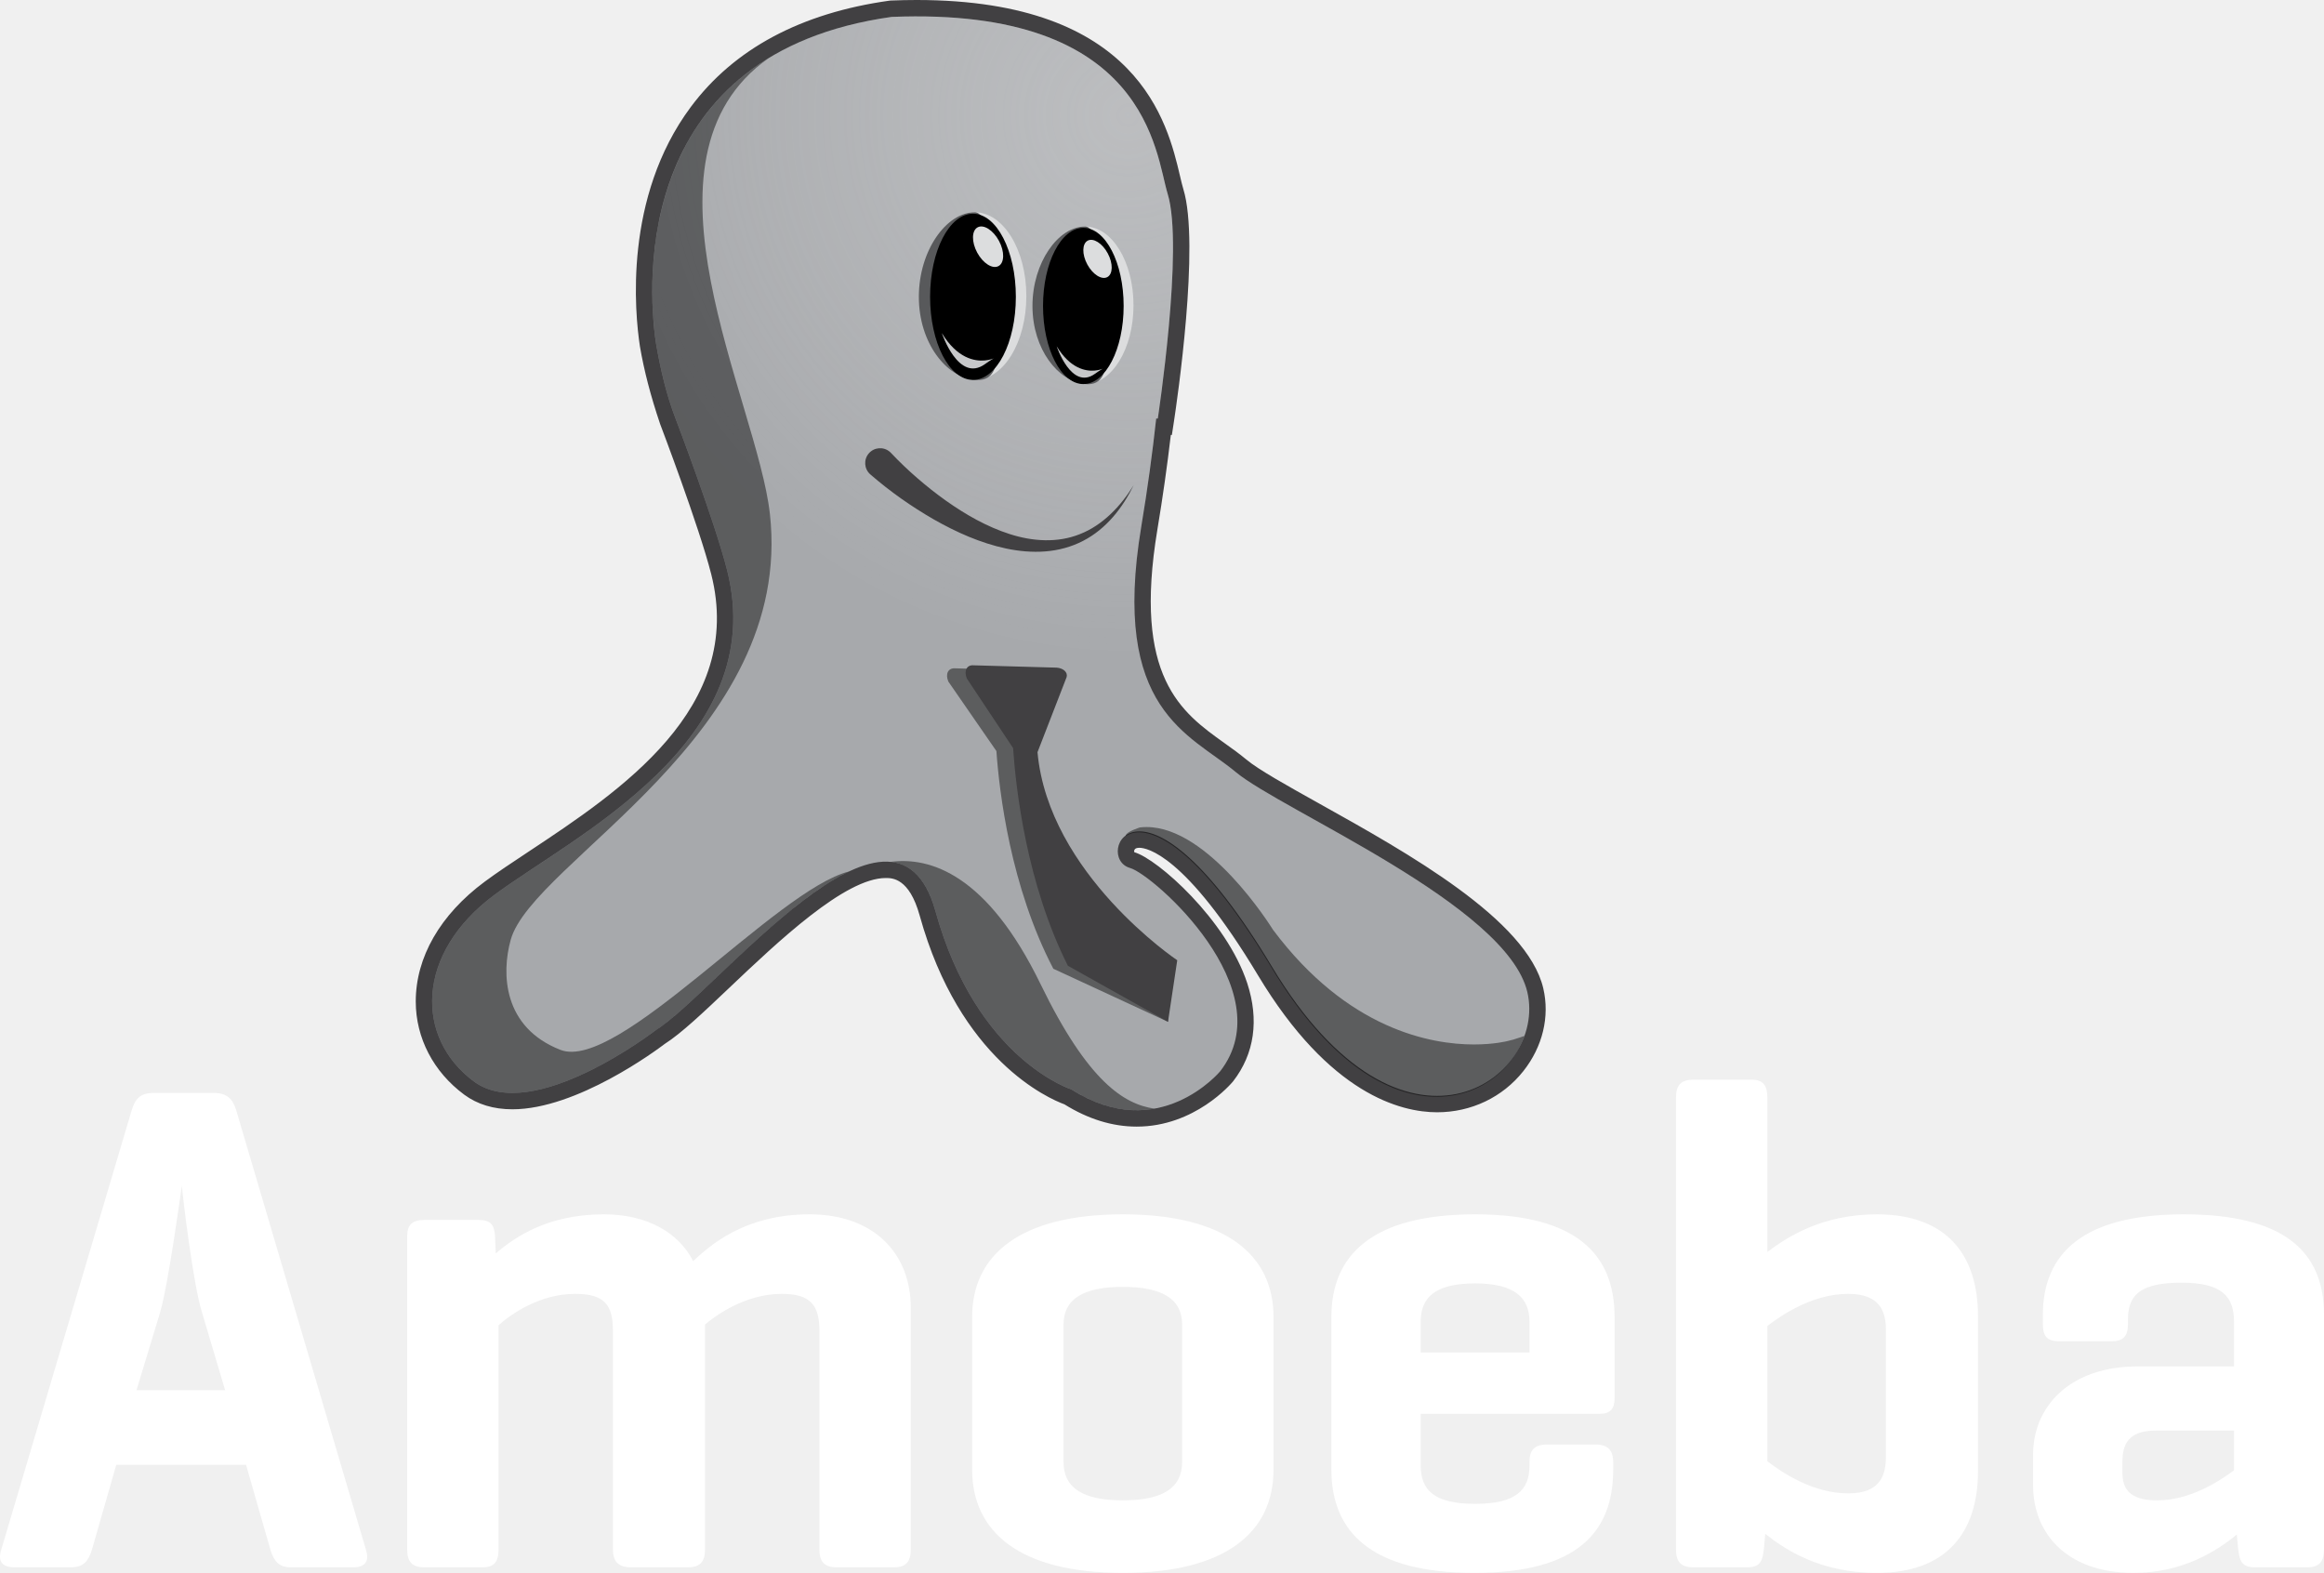
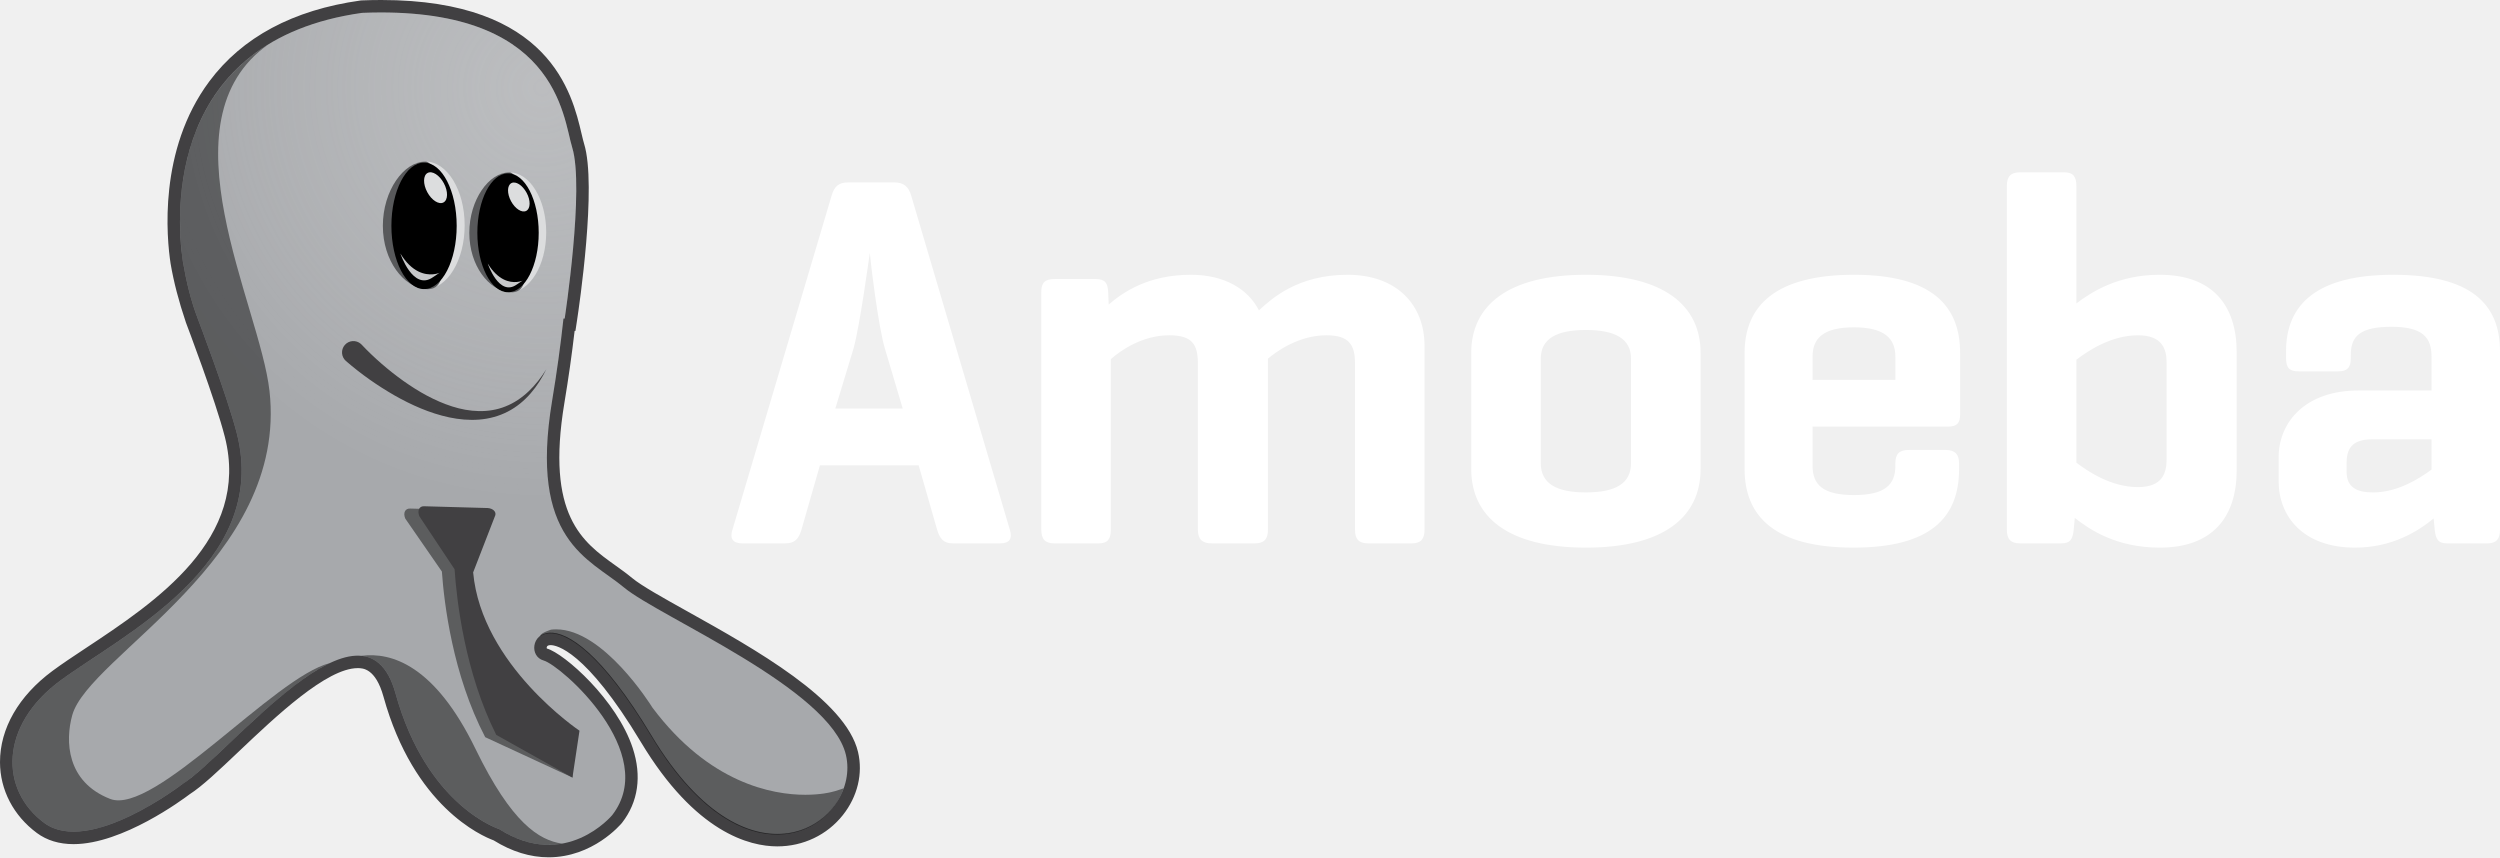
- <svg xmlns="http://www.w3.org/2000/svg" version="1.1" id="Layer_1" x="0px" y="0px" width="464.165px" height="314.128px" viewBox="0 0 464.165 314.128" enable-background="new 0 0 464.165 314.128" xml:space="preserve">
+ <svg xmlns="http://www.w3.org/2000/svg" version="1.1" id="Layer_1" x="0px" y="0px" width="656.127px" height="224.998px" viewBox="-1.999 0 656.127 224.998" enable-background="new -1.999 0 656.127 224.998" xml:space="preserve">
  <g id="Mascot">
-     <path id="Outline" fill="#414042" d="M227.021,224.998c-4.832,0-9.683-1.496-14.424-4.448c-3.141-1.154-20.91-8.855-28.913-37.708   c-2.079-7.493-5.484-7.493-6.767-7.493c-8.152,0-21.509,12.676-31.261,21.932c-5.141,4.879-9.59,9.103-12.867,11.184   c-1.712,1.301-17.577,13.075-30.448,13.075c-3.761,0-6.998-0.983-9.621-2.921c-6.146-4.544-9.676-11.321-9.682-18.596   c-0.007-8.848,4.881-17.348,13.764-23.937c2.467-1.831,5.496-3.835,8.702-5.957c18.291-12.104,43.341-28.682,36.545-55.464   c-2.419-9.534-10.099-29.706-10.176-29.91l-0.043-0.12c-1.881-5.573-3.197-10.63-4.021-15.461   c-1.023-6.692-3.287-29.746,10.162-47.812c8.642-11.607,21.982-18.75,39.655-21.227l0.323-0.03C179.693,0.036,181.423,0,183.09,0   c44.326,0,50.114,24.616,52.585,35.127c0.248,1.056,0.463,1.967,0.666,2.624c3.382,10.963-1.314,42.744-1.86,46.332l-0.424,2.778   h-0.211c-0.722,6.187-1.621,12.515-2.678,18.854c-4.931,29.596,4.802,36.55,13.387,42.684c1.537,1.1,2.99,2.138,4.373,3.29   c2.438,2.03,8.114,5.196,14.688,8.864c17.465,9.746,41.386,23.091,44.614,36.812c1.33,5.649-0.119,11.682-3.977,16.55   c-4.136,5.223-10.412,8.218-17.219,8.22c-0.001,0-0.002,0-0.003,0c-7.224-0.003-21.479-3.561-35.788-27.376   c-14.554-24.22-22.278-25.445-23.68-25.445c-0.508,0-0.833,0.125-0.965,0.373c-0.119,0.222-0.079,0.459-0.044,0.512   c4.613,1.294,18.403,13.535,22.544,26.131c2.42,7.354,1.447,14.14-2.812,19.622C245.919,216.401,238.644,224.998,227.021,224.998z    M176.917,168.806c4.408,0,10.253,2.133,13.07,12.286c7.668,27.646,24.845,33.316,25.017,33.371l0.415,0.13l0.365,0.232   c3.779,2.408,7.56,3.63,11.236,3.63c8.177,0,13.702-6.071,14.15-6.579c2.78-3.619,3.41-7.823,1.921-12.852   c-3.269-11.045-15.706-21.636-18.301-22.537c-3.21-0.903-5.218-4.049-4.744-7.469c0.508-3.681,3.601-6.25,7.519-6.25   c7.909,0,18.037,9.896,29.287,28.618c12.651,21.058,24.34,24.201,30.182,24.204c0.001,0,0.002,0,0.003,0   c4.796,0,9.203-2.092,12.092-5.738c2.569-3.243,3.592-7.353,2.735-10.989c-2.568-10.913-25.958-23.964-41.436-32.599   c-7.144-3.983-12.783-7.132-15.688-9.553c-1.196-0.996-2.552-1.965-3.988-2.992c-9.131-6.521-21.638-15.46-16.034-49.082   c1.202-7.218,2.197-14.419,2.954-21.401l0.318-2.917h0.427c1.521-10.931,3.948-33.268,1.674-40.641   c-0.27-0.87-0.507-1.883-0.783-3.055c-2.295-9.764-7.072-30.083-46.217-30.083c-1.528,0-3.113,0.031-4.717,0.094   c-15.796,2.247-27.623,8.514-35.155,18.632c-11.935,16.033-9.869,36.86-8.952,42.862c0.754,4.417,1.981,9.132,3.742,14.354   c0.557,1.463,7.913,20.84,10.382,30.572c7.938,31.282-20.474,50.087-39.275,62.528c-3.131,2.07-6.088,4.027-8.415,5.754   c-7.176,5.324-11.125,11.957-11.12,18.678c0.004,5.256,2.5,9.992,7.029,13.34c1.494,1.104,3.369,1.642,5.732,1.642   c9.235,0,22.32-8.527,26.583-11.813l0.267-0.186c2.727-1.699,7.212-5.956,11.961-10.465   C152.292,181.963,166.156,168.806,176.917,168.806z" />
-     <path id="Body" fill="#A7A9AC" d="M305.047,198.115c-4.086-17.363-49.021-36.254-58.214-43.913   c-9.189-7.662-25.017-12.257-18.891-49.025c1.265-7.585,2.241-14.774,2.981-21.586h0.322c0,0,5.228-34.312,1.968-44.875   c-2.453-7.955-3.877-37.404-55.135-35.341c-51.032,7.155-49.006,52.425-47.046,65.251c0.891,5.222,2.138,10.447,3.896,14.965   c0,0,7.799,20.454,10.291,30.271c8.682,34.213-30.639,53.104-46.468,64.853c-15.832,11.743-15.832,28.592-4.086,37.273   c11.746,8.681,36.256-10.213,36.256-10.213c12.233-7.625,47.682-53.488,55.914-23.808c8.233,29.681,27.191,35.618,27.191,35.618   c17.426,11.105,29.68-3.641,29.68-3.641c12.641-16.275-13.346-39.283-17.999-40.597c-7.469-2.104,2.107-23.935,28.342,19.727   C280.282,236.731,309.134,215.478,305.047,198.115z" />
-     <radialGradient id="Light_on_body_1_" cx="-1196.671" cy="3352.12" r="109.293" gradientTransform="matrix(1 0 0 -1 1422 3375.127)" gradientUnits="userSpaceOnUse">
+     <path id="Outline" fill="#414042" d="M141.984,224.998c-4.832,0-9.683-1.496-14.424-4.447c-3.141-1.153-20.91-8.854-28.913-37.709   c-2.079-7.491-5.484-7.491-6.767-7.491c-8.152,0-21.509,12.676-31.261,21.932c-5.141,4.879-9.59,9.104-12.867,11.184   c-1.712,1.303-17.577,13.076-30.448,13.076c-3.761,0-6.998-0.982-9.621-2.922c-6.146-4.543-9.676-11.32-9.682-18.596   c-0.007-8.849,4.881-17.349,13.764-23.938c2.467-1.83,5.496-3.834,8.702-5.957c18.291-12.104,43.341-28.681,36.545-55.463   c-2.419-9.534-10.099-29.706-10.176-29.91l-0.043-0.12c-1.881-5.573-3.197-10.63-4.021-15.461   c-1.023-6.692-3.287-29.746,10.162-47.812C61.576,9.756,74.916,2.613,92.589,0.136l0.323-0.03C94.656,0.036,96.386,0,98.053,0   c44.326,0,50.114,24.616,52.584,35.127c0.248,1.056,0.464,1.967,0.666,2.624c3.383,10.963-1.313,42.744-1.859,46.332l-0.424,2.778   h-0.211c-0.723,6.187-1.621,12.515-2.678,18.854c-4.931,29.597,4.802,36.55,13.387,42.685c1.537,1.1,2.99,2.138,4.373,3.289   c2.438,2.03,8.113,5.196,14.688,8.863c17.465,9.746,41.387,23.092,44.614,36.812c1.33,5.648-0.119,11.682-3.978,16.551   c-4.135,5.223-10.412,8.217-17.219,8.219h-0.002c-7.225-0.002-21.48-3.561-35.789-27.375   c-14.554-24.221-22.278-25.445-23.68-25.445c-0.508,0-0.833,0.125-0.965,0.373c-0.119,0.224-0.079,0.459-0.044,0.513   c4.613,1.295,18.403,13.534,22.544,26.131c2.42,7.354,1.447,14.141-2.812,19.623C160.881,216.401,153.607,224.998,141.984,224.998z    M91.88,168.806c4.408,0,10.253,2.133,13.07,12.285c7.668,27.646,24.845,33.316,25.017,33.371l0.415,0.131l0.365,0.232   c3.779,2.406,7.56,3.629,11.236,3.629c8.177,0,13.702-6.07,14.15-6.578c2.779-3.619,3.41-7.823,1.92-12.854   c-3.269-11.045-15.706-21.636-18.3-22.537c-3.21-0.902-5.218-4.049-4.744-7.469c0.508-3.681,3.601-6.25,7.519-6.25   c7.909,0,18.037,9.896,29.287,28.618c12.65,21.058,24.34,24.201,30.182,24.203c0.002,0,0.002,0,0.004,0   c4.795,0,9.203-2.092,12.092-5.737c2.568-3.242,3.592-7.353,2.734-10.988c-2.568-10.912-25.957-23.965-41.437-32.6   c-7.145-3.982-12.783-7.132-15.688-9.553c-1.197-0.996-2.553-1.965-3.988-2.992c-9.131-6.521-21.639-15.46-16.035-49.082   c1.202-7.218,2.197-14.419,2.954-21.401l0.318-2.917h0.427c1.521-10.931,3.948-33.268,1.674-40.641   c-0.27-0.87-0.507-1.883-0.783-3.055c-2.295-9.764-7.072-30.083-46.217-30.083c-1.528,0-3.113,0.031-4.717,0.094   C77.54,8.88,65.713,15.147,58.181,25.265c-11.935,16.033-9.869,36.86-8.952,42.862c0.754,4.417,1.981,9.132,3.742,14.354   c0.557,1.463,7.913,20.84,10.382,30.572c7.938,31.282-20.474,50.087-39.275,62.527c-3.131,2.069-6.088,4.026-8.415,5.754   c-7.176,5.324-11.125,11.957-11.12,18.679c0.004,5.256,2.5,9.991,7.029,13.34c1.494,1.104,3.369,1.643,5.732,1.643   c9.235,0,22.32-8.527,26.583-11.812l0.267-0.186c2.727-1.699,7.212-5.957,11.961-10.465   C67.255,181.962,81.119,168.806,91.88,168.806z" />
+     <path id="Body" fill="#A7A9AC" d="M220.01,198.115c-4.086-17.363-49.021-36.255-58.215-43.913   c-9.188-7.662-25.017-12.258-18.891-49.025c1.265-7.585,2.241-14.774,2.981-21.586h0.322c0,0,5.228-34.312,1.968-44.875   c-2.454-7.955-3.877-37.404-55.135-35.341C42.008,10.53,44.034,55.8,45.994,68.626c0.891,5.222,2.138,10.447,3.896,14.965   c0,0,7.799,20.454,10.291,30.271c8.682,34.213-30.639,53.104-46.468,64.853c-15.832,11.744-15.832,28.593-4.086,37.272   c11.746,8.683,36.256-10.213,36.256-10.213c12.233-7.625,47.682-53.487,55.914-23.809c8.233,29.682,27.191,35.619,27.191,35.619   c17.426,11.104,29.68-3.643,29.68-3.643c12.642-16.273-13.346-39.281-17.999-40.596c-7.469-2.104,2.107-23.936,28.342,19.727   C195.245,236.731,224.096,215.478,220.01,198.115z" />
+     <radialGradient id="Light_on_body_1_" cx="-1769.707" cy="2966.118" r="109.292" gradientTransform="matrix(1 0 0 -1 1910 2989.125)" gradientUnits="userSpaceOnUse">
      <stop offset="0" style="stop-color:#EDEDEE" />
      <stop offset="1" style="stop-color:#FFFFFF;stop-opacity:0" />
    </radialGradient>
-     <path id="Light_on_body" opacity="0.3" fill="url(#Light_on_body_1_)" enable-background="new    " d="M305.047,198.115   c-4.086-17.363-49.021-36.254-58.214-43.913c-9.189-7.662-25.017-12.257-18.891-49.025c1.265-7.585,2.241-14.774,2.981-21.586   h0.322c0,0,5.228-34.312,1.968-44.875c-2.453-7.955-3.877-37.404-55.135-35.341c-51.032,7.155-49.006,52.425-47.046,65.251   c0.891,5.222,2.138,10.447,3.896,14.965c0,0,7.799,20.454,10.291,30.271c8.682,34.213-30.639,53.104-46.468,64.853   c-15.832,11.743-15.832,28.592-4.086,37.273c11.746,8.681,36.256-10.213,36.256-10.213c12.233-7.625,47.682-53.488,55.914-23.808   c8.233,29.681,27.191,35.618,27.191,35.618c17.426,11.105,29.68-3.641,29.68-3.641c12.641-16.275-13.346-39.283-17.999-40.597   c-7.469-2.104,2.107-23.935,28.342,19.727C280.282,236.731,309.134,215.478,305.047,198.115z" />
-     <path id="smile_3_" fill="#414042" d="M177.998,90.503c3.226,3.415,6.994,6.679,10.92,9.48c3.952,2.797,8.202,5.225,12.77,6.684   c4.531,1.457,9.519,1.812,14.014-0.002c4.511-1.766,8.124-5.534,10.729-9.78c-2.176,4.47-5.42,8.716-10.109,11.132   c-2.315,1.206-4.915,1.905-7.543,2.107c-2.63,0.211-5.277-0.042-7.838-0.579c-5.134-1.096-9.928-3.25-14.417-5.798   c-4.501-2.598-8.671-5.516-12.694-9.004c-1.243-1.076-1.378-2.958-0.3-4.2c1.078-1.245,2.958-1.378,4.202-0.3   c0.074,0.062,0.146,0.13,0.212,0.202L177.998,90.503z" />
+     <path id="Light_on_body" opacity="0.3" fill="url(#Light_on_body_1_)" enable-background="new    " d="M220.01,198.115   c-4.086-17.363-49.021-36.255-58.215-43.913c-9.188-7.662-25.017-12.258-18.891-49.025c1.265-7.585,2.241-14.774,2.981-21.586   h0.322c0,0,5.228-34.312,1.968-44.875c-2.454-7.955-3.877-37.404-55.135-35.341C42.008,10.53,44.034,55.8,45.994,68.626   c0.891,5.222,2.138,10.447,3.896,14.965c0,0,7.799,20.454,10.291,30.271c8.682,34.213-30.639,53.104-46.468,64.853   c-15.832,11.744-15.832,28.593-4.086,37.272c11.746,8.683,36.256-10.213,36.256-10.213c12.233-7.625,47.682-53.487,55.914-23.809   c8.233,29.682,27.191,35.619,27.191,35.619c17.426,11.104,29.68-3.643,29.68-3.643c12.642-16.273-13.346-39.281-17.999-40.596   c-7.469-2.104,2.107-23.936,28.342,19.727C195.245,236.731,224.096,215.478,220.01,198.115z" />
+     <path id="smile_3_" fill="#414042" d="M92.961,90.503c3.226,3.415,6.994,6.679,10.92,9.48c3.952,2.797,8.202,5.225,12.77,6.684   c4.531,1.457,9.519,1.812,14.014-0.002c4.511-1.766,8.124-5.534,10.729-9.78c-2.176,4.47-5.42,8.716-10.109,11.132   c-2.315,1.206-4.915,1.905-7.543,2.107c-2.63,0.211-5.277-0.042-7.838-0.579c-5.134-1.096-9.928-3.25-14.417-5.798   c-4.501-2.598-8.671-5.516-12.694-9.004c-1.243-1.076-1.378-2.958-0.3-4.2c1.078-1.245,2.958-1.378,4.202-0.3   c0.074,0.062,0.146,0.13,0.212,0.202L92.961,90.503z" />
    <g id="Shadows">
-       <path id="Right_Leg_shadow" opacity="0.45" enable-background="new    " d="M303.708,207.149    c-1.019,0.359-1.907,0.621-2.623,0.762c-0.022,0.007-2.587,0.681-6.698,0.681c-8.59,0-25.229-2.979-40.13-22.899    c-0.52-0.838-12.878-20.522-25.246-20.522c-0.452,0-0.903,0.022-1.342,0.077c0,0-2.628,0.812-2.804,1.552    c-0.015,0.056,0.001,0.106,0.016,0.155c3.708-2.481,13.429,0.246,29.085,26.305c21.916,36.471,45.655,27.641,50.495,13.622    L303.708,207.149z" />
-       <path id="Middle_Leg_shadow" opacity="0.45" enable-background="new    " d="M214.027,217.584    c6.296,4.01,11.911,4.639,16.52,3.818c-6.01-0.882-13.223-5.312-22.717-24.854c-10.631-21.886-22.019-25.486-29.982-24.42    c3.973,0.376,7.155,3.23,8.988,9.838C195.069,211.646,214.027,217.584,214.027,217.584z" />
-       <path id="Left_Leg_shadow_and_body_shadow" opacity="0.45" enable-background="new    " d="M111.939,209.673    c-11.498-4.486-11.81-15.266-9.936-21.986c4.385-15.725,56.719-40.781,51.764-85.078c-2.529-22.607-28.855-70.864-0.254-90.993    h0.001c-25.658,15.641-24.052,46.734-22.481,57.01c0.891,5.222,2.138,10.447,3.896,14.965c0,0,7.799,20.454,10.291,30.271    c8.682,34.213-30.639,53.104-46.468,64.853c-15.832,11.743-15.832,28.592-4.086,37.273c11.746,8.681,36.256-10.213,36.256-10.213    c7.806-4.865,25.064-25.297,38.673-31.738C155.101,177.635,123.437,214.161,111.939,209.673z" />
-       <path id="tie_shadow_3_" opacity="0.45" enable-background="new    " d="M204.071,150.831l6.054-15.019    c0.268-0.941-0.679-1.772-2.07-1.877l-17.275-0.463c-1.393-0.108-2.025,1.095-1.375,2.637l9.604,13.89    c0.578,8.188,2.809,27.087,11.371,43.472l22.903,10.602l-0.199-11.696C233.082,192.375,206.368,175.176,204.071,150.831z" />
+       <path id="Right_Leg_shadow" opacity="0.45" enable-background="new    " d="M218.671,207.149    c-1.019,0.357-1.906,0.621-2.623,0.763c-0.021,0.006-2.586,0.68-6.697,0.68c-8.59,0-25.229-2.979-40.131-22.897    c-0.52-0.838-12.877-20.521-25.245-20.521c-0.452,0-0.903,0.021-1.342,0.076c0,0-2.628,0.812-2.804,1.553    c-0.015,0.057,0.001,0.105,0.016,0.154c3.708-2.48,13.429,0.246,29.084,26.305c21.916,36.473,45.656,27.643,50.496,13.623    L218.671,207.149z" />
+       <path id="Middle_Leg_shadow" opacity="0.45" enable-background="new    " d="M128.99,217.583c6.296,4.01,11.911,4.641,16.52,3.818    c-6.01-0.883-13.223-5.312-22.717-24.854c-10.631-21.887-22.019-25.485-29.982-24.42c3.973,0.375,7.155,3.229,8.988,9.838    C110.032,211.646,128.99,217.583,128.99,217.583z" />
+       <path id="Left_Leg_shadow_and_body_shadow" opacity="0.45" enable-background="new    " d="M26.902,209.673    c-11.498-4.486-11.81-15.266-9.936-21.986c4.385-15.725,56.719-40.78,51.764-85.078c-2.529-22.607-28.855-70.864-0.254-90.993    h0.001C42.819,27.257,44.425,58.35,45.996,68.626c0.891,5.222,2.138,10.447,3.896,14.965c0,0,7.799,20.454,10.291,30.271    c8.682,34.213-30.639,53.104-46.468,64.853c-15.832,11.744-15.832,28.593-4.086,37.272c11.746,8.683,36.256-10.213,36.256-10.213    c7.806-4.864,25.064-25.297,38.673-31.737C70.064,177.634,38.4,214.162,26.902,209.673z" />
+       <path id="tie_shadow_3_" opacity="0.45" enable-background="new    " d="M119.034,150.831l6.054-15.02    c0.268-0.94-0.679-1.771-2.07-1.877l-17.275-0.463c-1.393-0.107-2.025,1.096-1.375,2.637l9.604,13.891    c0.578,8.188,2.809,27.086,11.371,43.473l22.904,10.603l-0.199-11.697C148.046,192.375,121.331,175.175,119.034,150.831z" />
    </g>
-     <path id="tie" fill="#414042" d="M235.127,191.774l-1.847,12.297l-19.997-11.199c-8.238-16.384-10.385-35.285-10.942-43.472   l-9.236-13.893c-0.625-1.54-0.019-2.743,1.321-2.637l16.622,0.465c1.336,0.103,2.246,0.934,1.99,1.877l-5.821,15.012   C209.425,174.574,235.127,191.774,235.127,191.774z" />
+     <path id="tie" fill="#414042" d="M150.09,191.774l-1.848,12.297l-19.997-11.198c-8.238-16.385-10.385-35.285-10.942-43.474   l-9.236-13.893c-0.625-1.54-0.019-2.742,1.321-2.637l16.622,0.465c1.336,0.104,2.246,0.934,1.99,1.877l-5.821,15.012   C124.388,174.574,150.09,191.774,150.09,191.774z" />
    <g id="eye_8_">
-       <path fill="#DCDDDE" d="M226.391,60.968c0,8.693-4.331,15.737-9.673,15.737c-5.341,0-8.397-6.909-8.397-15.602    c0-8.69,3.058-15.871,8.397-15.871C222.06,45.231,226.391,52.277,226.391,60.968z" />
-       <path fill="#58595B" d="M220.956,61.802c0,8.691,1.226,15.397-4.237,14.903c-5.318-0.479-10.508-6.909-10.508-15.602    c0-8.69,5.167-15.871,10.508-15.871C219.109,45.231,220.956,53.111,220.956,61.802z" />
-       <ellipse cx="216.371" cy="61.103" rx="8.051" ry="15.602" />
-       <path fill="#DCDDDE" d="M221.248,50.598c1.086,2.013,1.045,4.133-0.084,4.741c-1.13,0.609-2.922-0.527-4.005-2.537    c-1.083-2.01-1.045-4.13,0.085-4.741C218.373,47.455,220.167,48.588,221.248,50.598z" />
-       <path fill="#C7C8CA" d="M211.048,69.162c0,0,2.938,8.853,7.619,5.508C223.347,71.324,216.478,78.086,211.048,69.162z" />
+       <path fill="#DCDDDE" d="M141.354,60.968c0,8.693-4.331,15.737-9.673,15.737c-5.341,0-8.397-6.909-8.397-15.602    c0-8.69,3.058-15.871,8.397-15.871C137.023,45.231,141.354,52.277,141.354,60.968z" />
+       <path fill="#58595B" d="M135.919,61.802c0,8.691,1.226,15.397-4.237,14.903c-5.318-0.479-10.508-6.909-10.508-15.602    c0-8.69,5.167-15.871,10.508-15.871C134.072,45.231,135.919,53.111,135.919,61.802z" />
+       <ellipse cx="131.334" cy="61.103" rx="8.051" ry="15.602" />
+       <path fill="#DCDDDE" d="M136.211,50.598c1.086,2.013,1.045,4.133-0.084,4.741c-1.13,0.609-2.922-0.527-4.005-2.537    c-1.083-2.01-1.045-4.13,0.085-4.741C133.336,47.455,135.13,48.588,136.211,50.598z" />
+       <path fill="#C7C8CA" d="M126.011,69.162c0,0,2.938,8.853,7.619,5.508C138.31,71.324,131.441,78.086,126.011,69.162z" />
    </g>
    <g id="eye_7_">
-       <path fill="#DCDDDE" d="M204.988,59.135c0,9.248-4.606,16.74-10.29,16.74c-5.68,0-8.934-7.35-8.934-16.596    c0-9.246,3.254-16.884,8.934-16.884C200.381,42.395,204.988,49.889,204.988,59.135z" />
-       <path fill="#58595B" d="M199.208,60.022c0,9.246,1.303,16.38-4.51,15.853c-5.657-0.509-11.179-7.348-11.179-16.596    c0-9.246,5.499-16.884,11.179-16.884C197.243,42.395,199.208,50.776,199.208,60.022z" />
-       <ellipse cx="194.329" cy="59.279" rx="8.565" ry="16.596" />
-       <ellipse transform="matrix(-0.4739 -0.8806 0.8806 -0.4739 247.4755 246.4043)" fill="#DCDDDE" cx="197.345" cy="49.274" rx="4.396" ry="2.471" />
-       <path fill="#C7C8CA" d="M188.115,66.532c0,0,3.311,9.973,8.583,6.203S194.232,76.583,188.115,66.532z" />
+       <path fill="#DCDDDE" d="M119.951,59.135c0,9.248-4.606,16.74-10.29,16.74c-5.68,0-8.934-7.35-8.934-16.596    c0-9.246,3.254-16.884,8.934-16.884C115.344,42.395,119.951,49.889,119.951,59.135z" />
+       <path fill="#58595B" d="M114.171,60.022c0,9.246,1.303,16.38-4.51,15.853c-5.657-0.509-11.179-7.348-11.179-16.596    c0-9.246,5.499-16.884,11.179-16.884C112.206,42.395,114.171,50.776,114.171,60.022z" />
+       <ellipse cx="109.292" cy="59.279" rx="8.565" ry="16.596" />
+       <ellipse transform="matrix(0.4738 0.8806 -0.8806 0.4738 102.4801 -72.9833)" fill="#DCDDDE" cx="112.312" cy="49.263" rx="4.396" ry="2.471" />
+       <path fill="#C7C8CA" d="M103.078,66.532c0,0,3.311,9.973,8.583,6.203C116.933,68.965,109.195,76.583,103.078,66.532z" />
    </g>
  </g>
-   <path id="Logotype" fill="#FFFFFF" d="M42.729,218.274c2.508,0,3.761,1.113,4.458,3.483L73.1,309.53  c0.697,2.229-0.138,3.481-2.506,3.481H58.055c-2.366,0-3.344-1.254-4.039-3.481l-4.876-17H23.227l-4.878,17  c-0.697,2.229-1.671,3.481-4.179,3.481H2.884c-2.508,0-3.345-1.254-2.646-3.481l26.054-87.771c0.695-2.37,1.811-3.482,4.318-3.482  h12.12V218.274z M40.361,262.161c-1.811-5.713-3.902-23.544-4.04-25.356c-0.279,1.812-2.647,19.365-4.32,25.218l-4.736,15.604H44.96  L40.361,262.161z M95.53,243.632c2.508,0,3.204,0.975,3.345,3.342l0.139,3.346c3.763-3.205,10.31-7.803,21.595-7.803  c8.637,0,14.906,3.621,17.831,9.334c3.345-3.064,10.173-9.334,23.268-9.334c12.819,0,20.199,7.803,20.199,18.668v48.204  c0,2.509-0.974,3.623-3.342,3.623H167.14c-2.507,0-3.482-1.114-3.482-3.623v-43.606c0-5.016-1.672-7.385-7.523-7.385  c-7.383,0-13.374,4.459-15.326,6.132v44.86c0,2.508-0.974,3.622-3.481,3.622H126.04c-2.508,0-3.622-1.114-3.622-3.622v-43.607  c0-5.016-1.531-7.385-7.522-7.385c-6.966,0-12.677,3.902-15.324,6.271v44.722c0,2.508-0.837,3.623-3.205,3.623H84.804  c-2.51,0-3.484-1.115-3.484-3.623v-62.414c0-2.369,0.975-3.343,3.484-3.343L95.53,243.632L95.53,243.632z M194.165,262.996  c0-12.399,9.613-20.479,30.094-20.479c20.479,0,30.095,8.079,30.095,20.479v30.511c0,12.539-9.614,20.621-30.095,20.621  c-20.479,0-30.094-8.082-30.094-20.621V262.996z M236.102,264.529c0-5.154-4.04-7.523-11.843-7.523  c-7.802,0-11.842,2.369-11.842,7.523v27.443c0,5.298,4.04,7.664,11.842,7.664c7.803,0,11.843-2.366,11.843-7.664V264.529z   M322.479,279.157c0,2.229-0.836,3.203-3.064,3.203H283.75v10.311c0,4.879,2.646,7.664,10.865,7.664  c8.221,0,10.865-2.785,10.865-7.664v-0.697c0-2.367,0.978-3.481,3.483-3.481h9.753c2.368,0,3.483,1.114,3.483,3.481v1.533  c0,12.539-7.246,20.621-27.726,20.621s-28.561-8.082-28.561-20.621v-30.511c0-12.399,8.219-20.479,28.699-20.479  c20.34,0,27.862,8.079,27.862,20.479v16.161H322.479z M283.749,270.103h21.731v-6.132c0-4.876-3.063-7.663-10.866-7.663  c-7.939,0-10.865,2.787-10.865,7.663V270.103z M338.221,313.012c-2.51,0-3.482-1.114-3.482-3.623v-90.14  c0-2.507,0.974-3.621,3.482-3.621h11.563c2.367,0,3.203,1.114,3.203,3.621v30.79c4.039-3.065,11.007-7.522,21.874-7.522  c13.793,0,20.199,7.941,20.199,20.34v30.93c0,12.4-6.406,20.342-20.199,20.342c-11.426,0-18.393-4.738-22.293-7.803l-0.277,3.063  c-0.28,2.509-0.837,3.623-3.344,3.623H338.221z M376.672,265.644c0-3.623-1.115-7.246-7.521-7.246  c-7.107,0-13.236,4.182-16.162,6.41v27.026c2.926,2.229,9.055,6.41,16.162,6.41c6.406,0,7.521-3.623,7.521-7.386V265.644z   M408.017,262.579c0-12.399,8.222-20.062,28.145-20.062c20.341,0,28.004,7.662,28.004,20.062v46.811  c0,2.508-0.976,3.623-3.343,3.623H450.37c-2.506,0-3.063-1.115-3.343-3.623l-0.278-2.926c-4.042,3.344-10.868,7.664-20.62,7.664  c-13.652,0-20.062-8.221-20.062-17.416v-6.268c0-9.336,7.104-17.555,20.897-17.555h19.228v-8.919c0-5.016-2.369-7.802-10.448-7.802  c-7.941,0-10.729,2.229-10.729,7.244v0.977c0,2.508-0.976,3.482-3.344,3.482h-10.31c-2.508,0-3.346-0.977-3.346-3.482  L408.017,262.579L408.017,262.579z M446.191,293.647v-7.941h-15.604c-5.433,0-6.687,2.646-6.687,6.268v2.23  c0,4.18,2.785,5.434,6.965,5.434C437.275,299.637,442.986,296.017,446.191,293.647z" />
+   <path id="Logotype" fill="#FFFFFF" d="M232.692,47.872c2.508,0,3.762,1.113,4.458,3.483l25.913,87.773  c0.696,2.229-0.14,3.48-2.507,3.48h-12.538c-2.366,0-3.345-1.254-4.039-3.48l-4.876-17.001H213.19l-4.878,17.001  c-0.697,2.229-1.671,3.48-4.179,3.48h-11.287c-2.508,0-3.344-1.254-2.646-3.48l26.054-87.771c0.695-2.37,1.812-3.482,4.318-3.482  h12.12V47.872L232.692,47.872z M230.324,91.759c-1.812-5.713-3.901-23.545-4.04-25.356c-0.279,1.812-2.646,19.364-4.32,25.218  l-4.735,15.604h17.694L230.324,91.759z M285.494,73.23c2.508,0,3.203,0.975,3.346,3.342l0.139,3.346  c3.763-3.205,10.311-7.803,21.595-7.803c8.638,0,14.905,3.621,17.831,9.334c3.346-3.064,10.174-9.334,23.268-9.334  c12.82,0,20.199,7.803,20.199,18.668v48.202c0,2.511-0.975,3.623-3.342,3.623h-11.426c-2.508,0-3.48-1.112-3.48-3.623V95.38  c0-5.016-1.674-7.385-7.523-7.385c-7.383,0-13.375,4.459-15.326,6.132v44.86c0,2.508-0.975,3.621-3.48,3.621h-11.289  c-2.508,0-3.621-1.113-3.621-3.621V95.38c0-5.016-1.531-7.385-7.522-7.385c-6.966,0-12.677,3.902-15.323,6.271v44.721  c0,2.51-0.838,3.623-3.205,3.623h-11.562c-2.512,0-3.484-1.113-3.484-3.623V76.575c0-2.369,0.977-3.343,3.484-3.343L285.494,73.23  L285.494,73.23z M384.128,92.593c0-12.398,9.613-20.479,30.094-20.479c20.479,0,30.096,8.079,30.096,20.479v30.512  c0,12.539-9.613,20.621-30.096,20.621c-20.479,0-30.094-8.082-30.094-20.621V92.593L384.128,92.593z M426.064,94.126  c0-5.154-4.039-7.523-11.844-7.523c-7.801,0-11.842,2.369-11.842,7.523v27.443c0,5.298,4.041,7.664,11.842,7.664  c7.805,0,11.844-2.366,11.844-7.664V94.126z M512.441,108.755c0,2.229-0.836,3.202-3.062,3.202h-35.666v10.312  c0,4.879,2.646,7.664,10.865,7.664c8.221,0,10.863-2.785,10.863-7.664v-0.696c0-2.367,0.979-3.48,3.484-3.48h9.752  c2.369,0,3.484,1.113,3.484,3.48v1.532c0,12.539-7.246,20.621-27.729,20.621c-20.48,0-28.561-8.082-28.561-20.621V92.593  c0-12.398,8.219-20.479,28.699-20.479c20.34,0,27.861,8.079,27.861,20.479v16.162H512.441L512.441,108.755z M473.712,99.701h21.73  v-6.132c0-4.876-3.062-7.663-10.865-7.663c-7.939,0-10.865,2.787-10.865,7.663V99.701z M528.183,142.608  c-2.51,0-3.48-1.112-3.48-3.623V48.847c0-2.508,0.975-3.621,3.48-3.621h11.562c2.367,0,3.203,1.113,3.203,3.621v30.789  c4.039-3.063,11.008-7.521,21.875-7.521c13.793,0,20.197,7.941,20.197,20.34v30.93c0,12.4-6.404,20.343-20.197,20.343  c-11.428,0-18.395-4.738-22.293-7.804l-0.277,3.062c-0.281,2.511-0.838,3.623-3.344,3.623H528.183L528.183,142.608z M566.634,95.242  c0-3.623-1.115-7.246-7.52-7.246c-7.107,0-13.236,4.182-16.162,6.41v27.024c2.926,2.229,9.055,6.41,16.162,6.41  c6.404,0,7.52-3.623,7.52-7.386V95.242z M597.978,92.177c0-12.399,8.225-20.062,28.146-20.062c20.34,0,28.004,7.662,28.004,20.062  v46.812c0,2.508-0.977,3.622-3.344,3.622h-10.451c-2.506,0-3.062-1.114-3.342-3.622l-0.279-2.927  c-4.041,3.345-10.867,7.664-20.619,7.664c-13.652,0-20.062-8.221-20.062-17.416v-6.269c0-9.336,7.104-17.555,20.896-17.555h19.229  v-8.919c0-5.016-2.369-7.803-10.447-7.803c-7.941,0-10.73,2.229-10.73,7.244v0.978c0,2.508-0.975,3.481-3.344,3.481h-10.309  c-2.508,0-3.348-0.977-3.348-3.481V92.177L597.978,92.177z M636.156,123.245v-7.939H620.55c-5.432,0-6.686,2.646-6.686,6.268v2.229  c0,4.181,2.781,5.435,6.965,5.435C627.24,129.235,632.951,125.615,636.156,123.245z" />
</svg>
